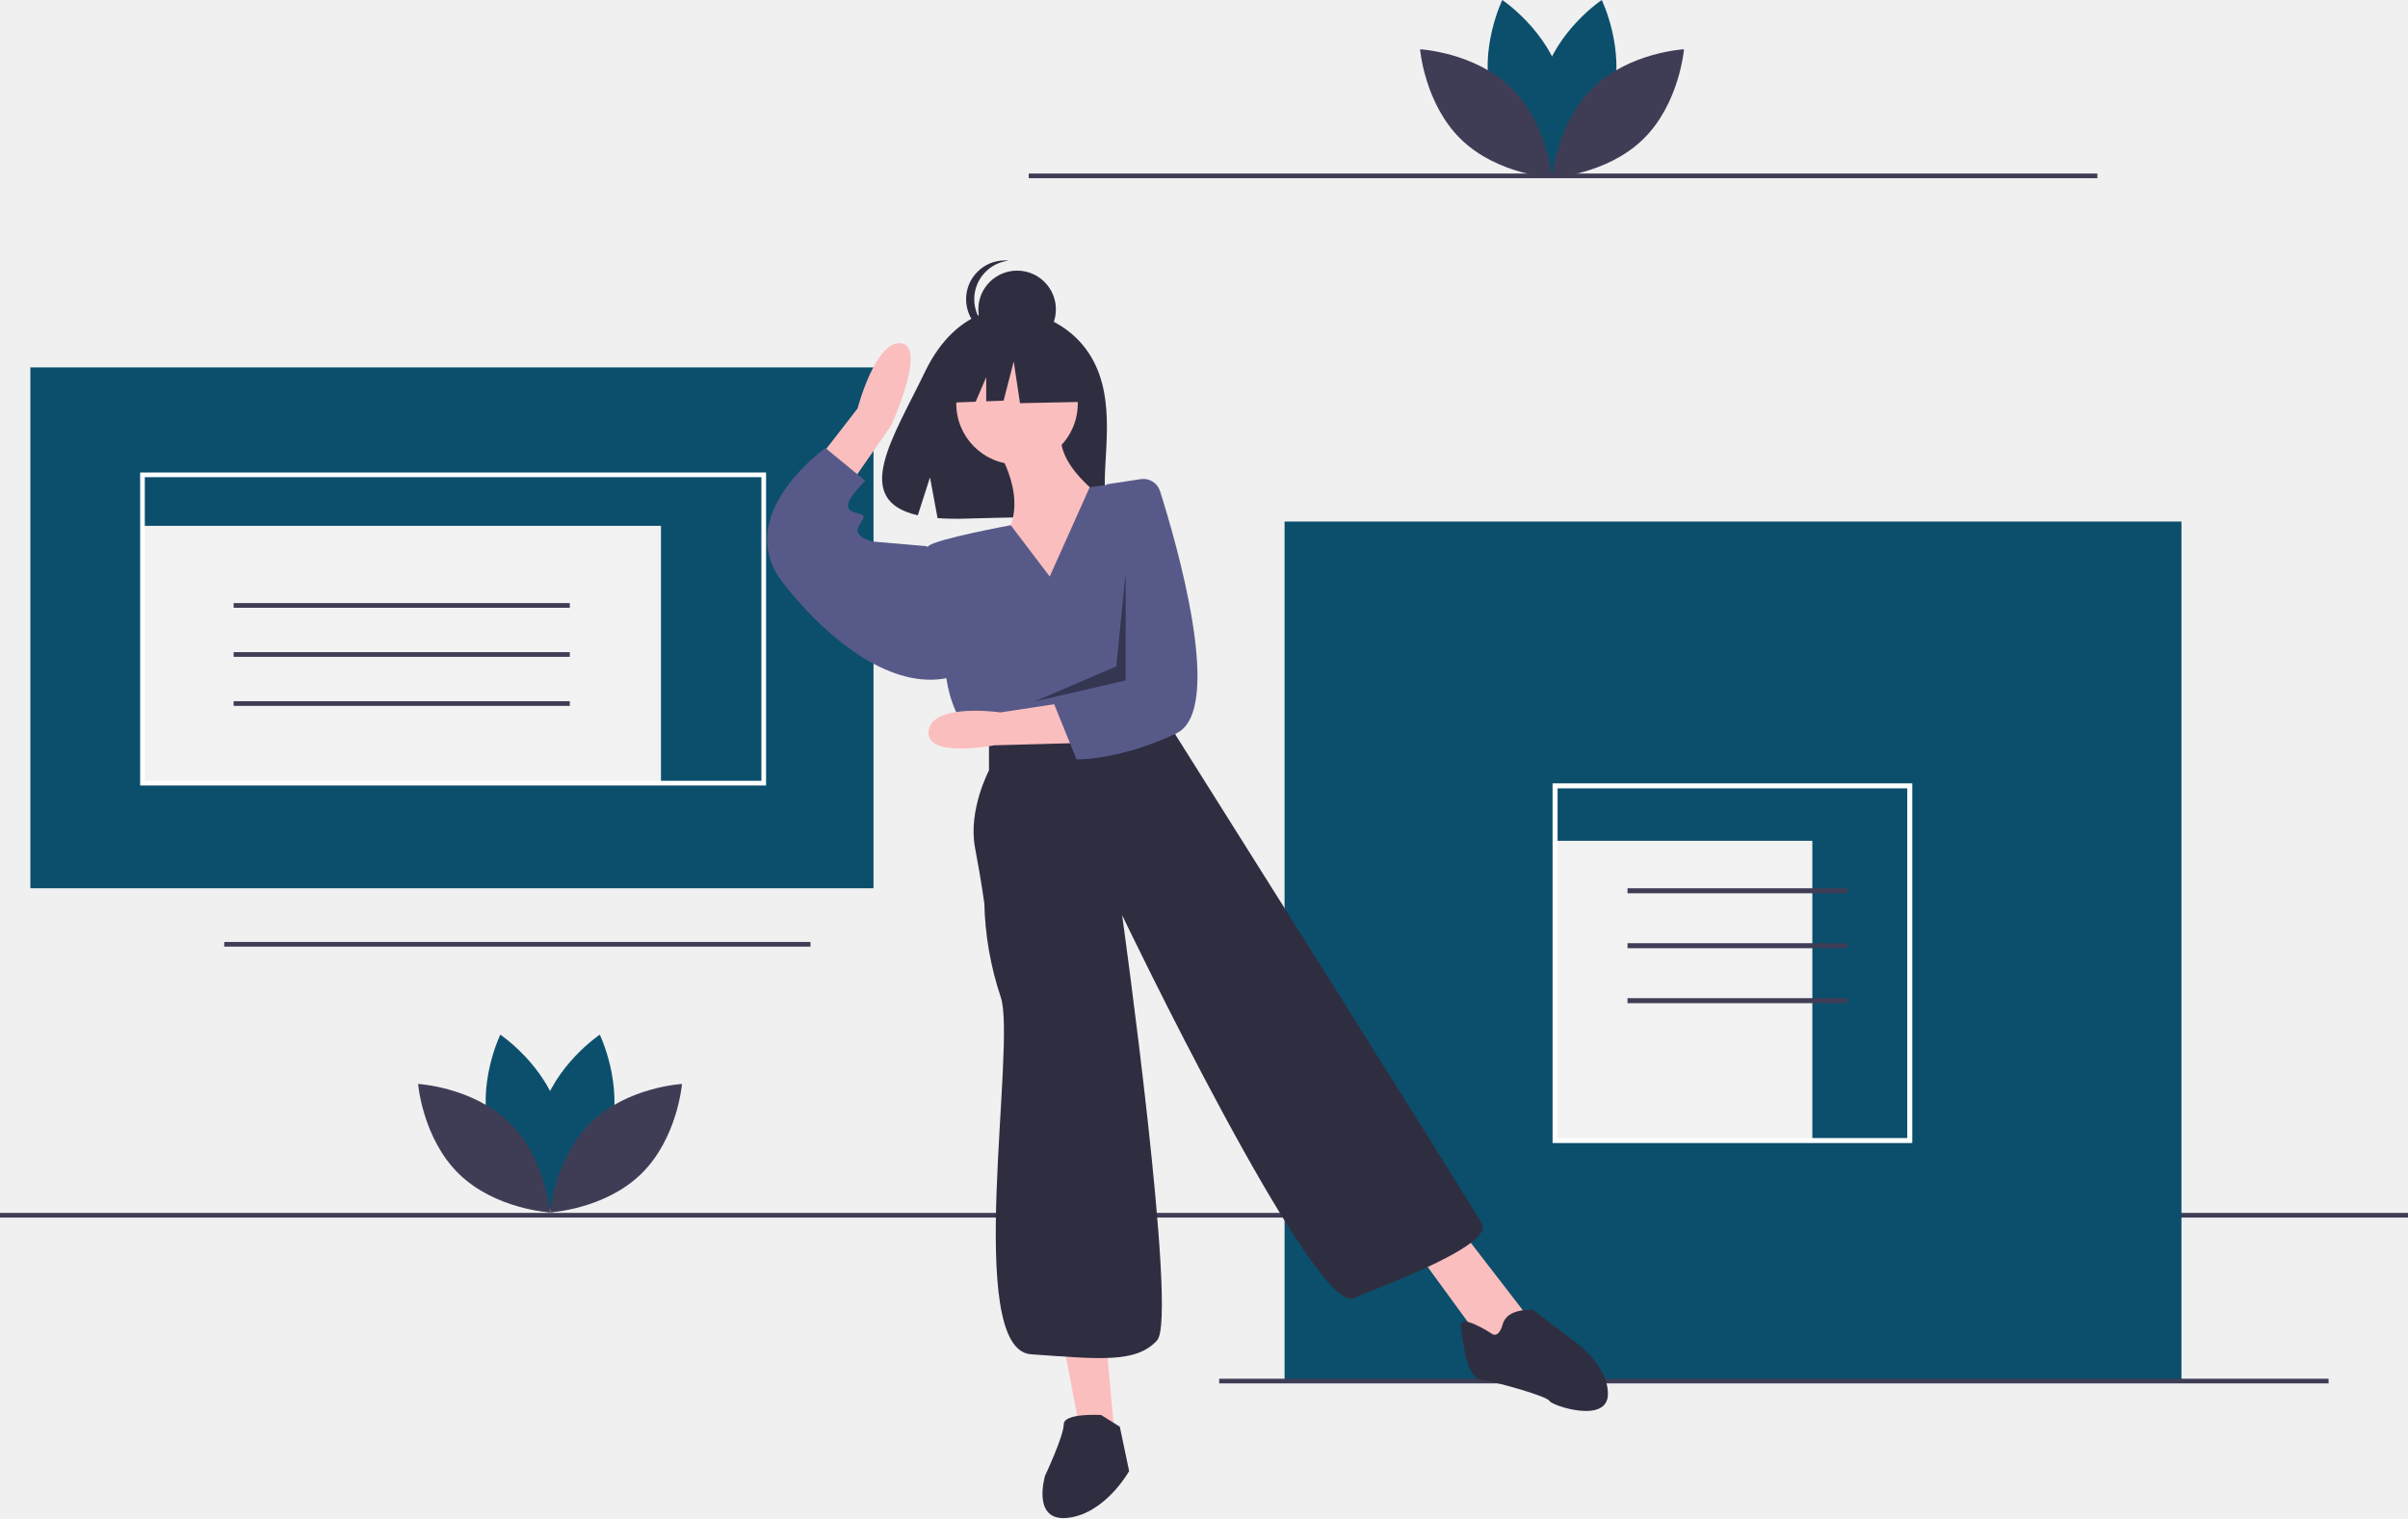
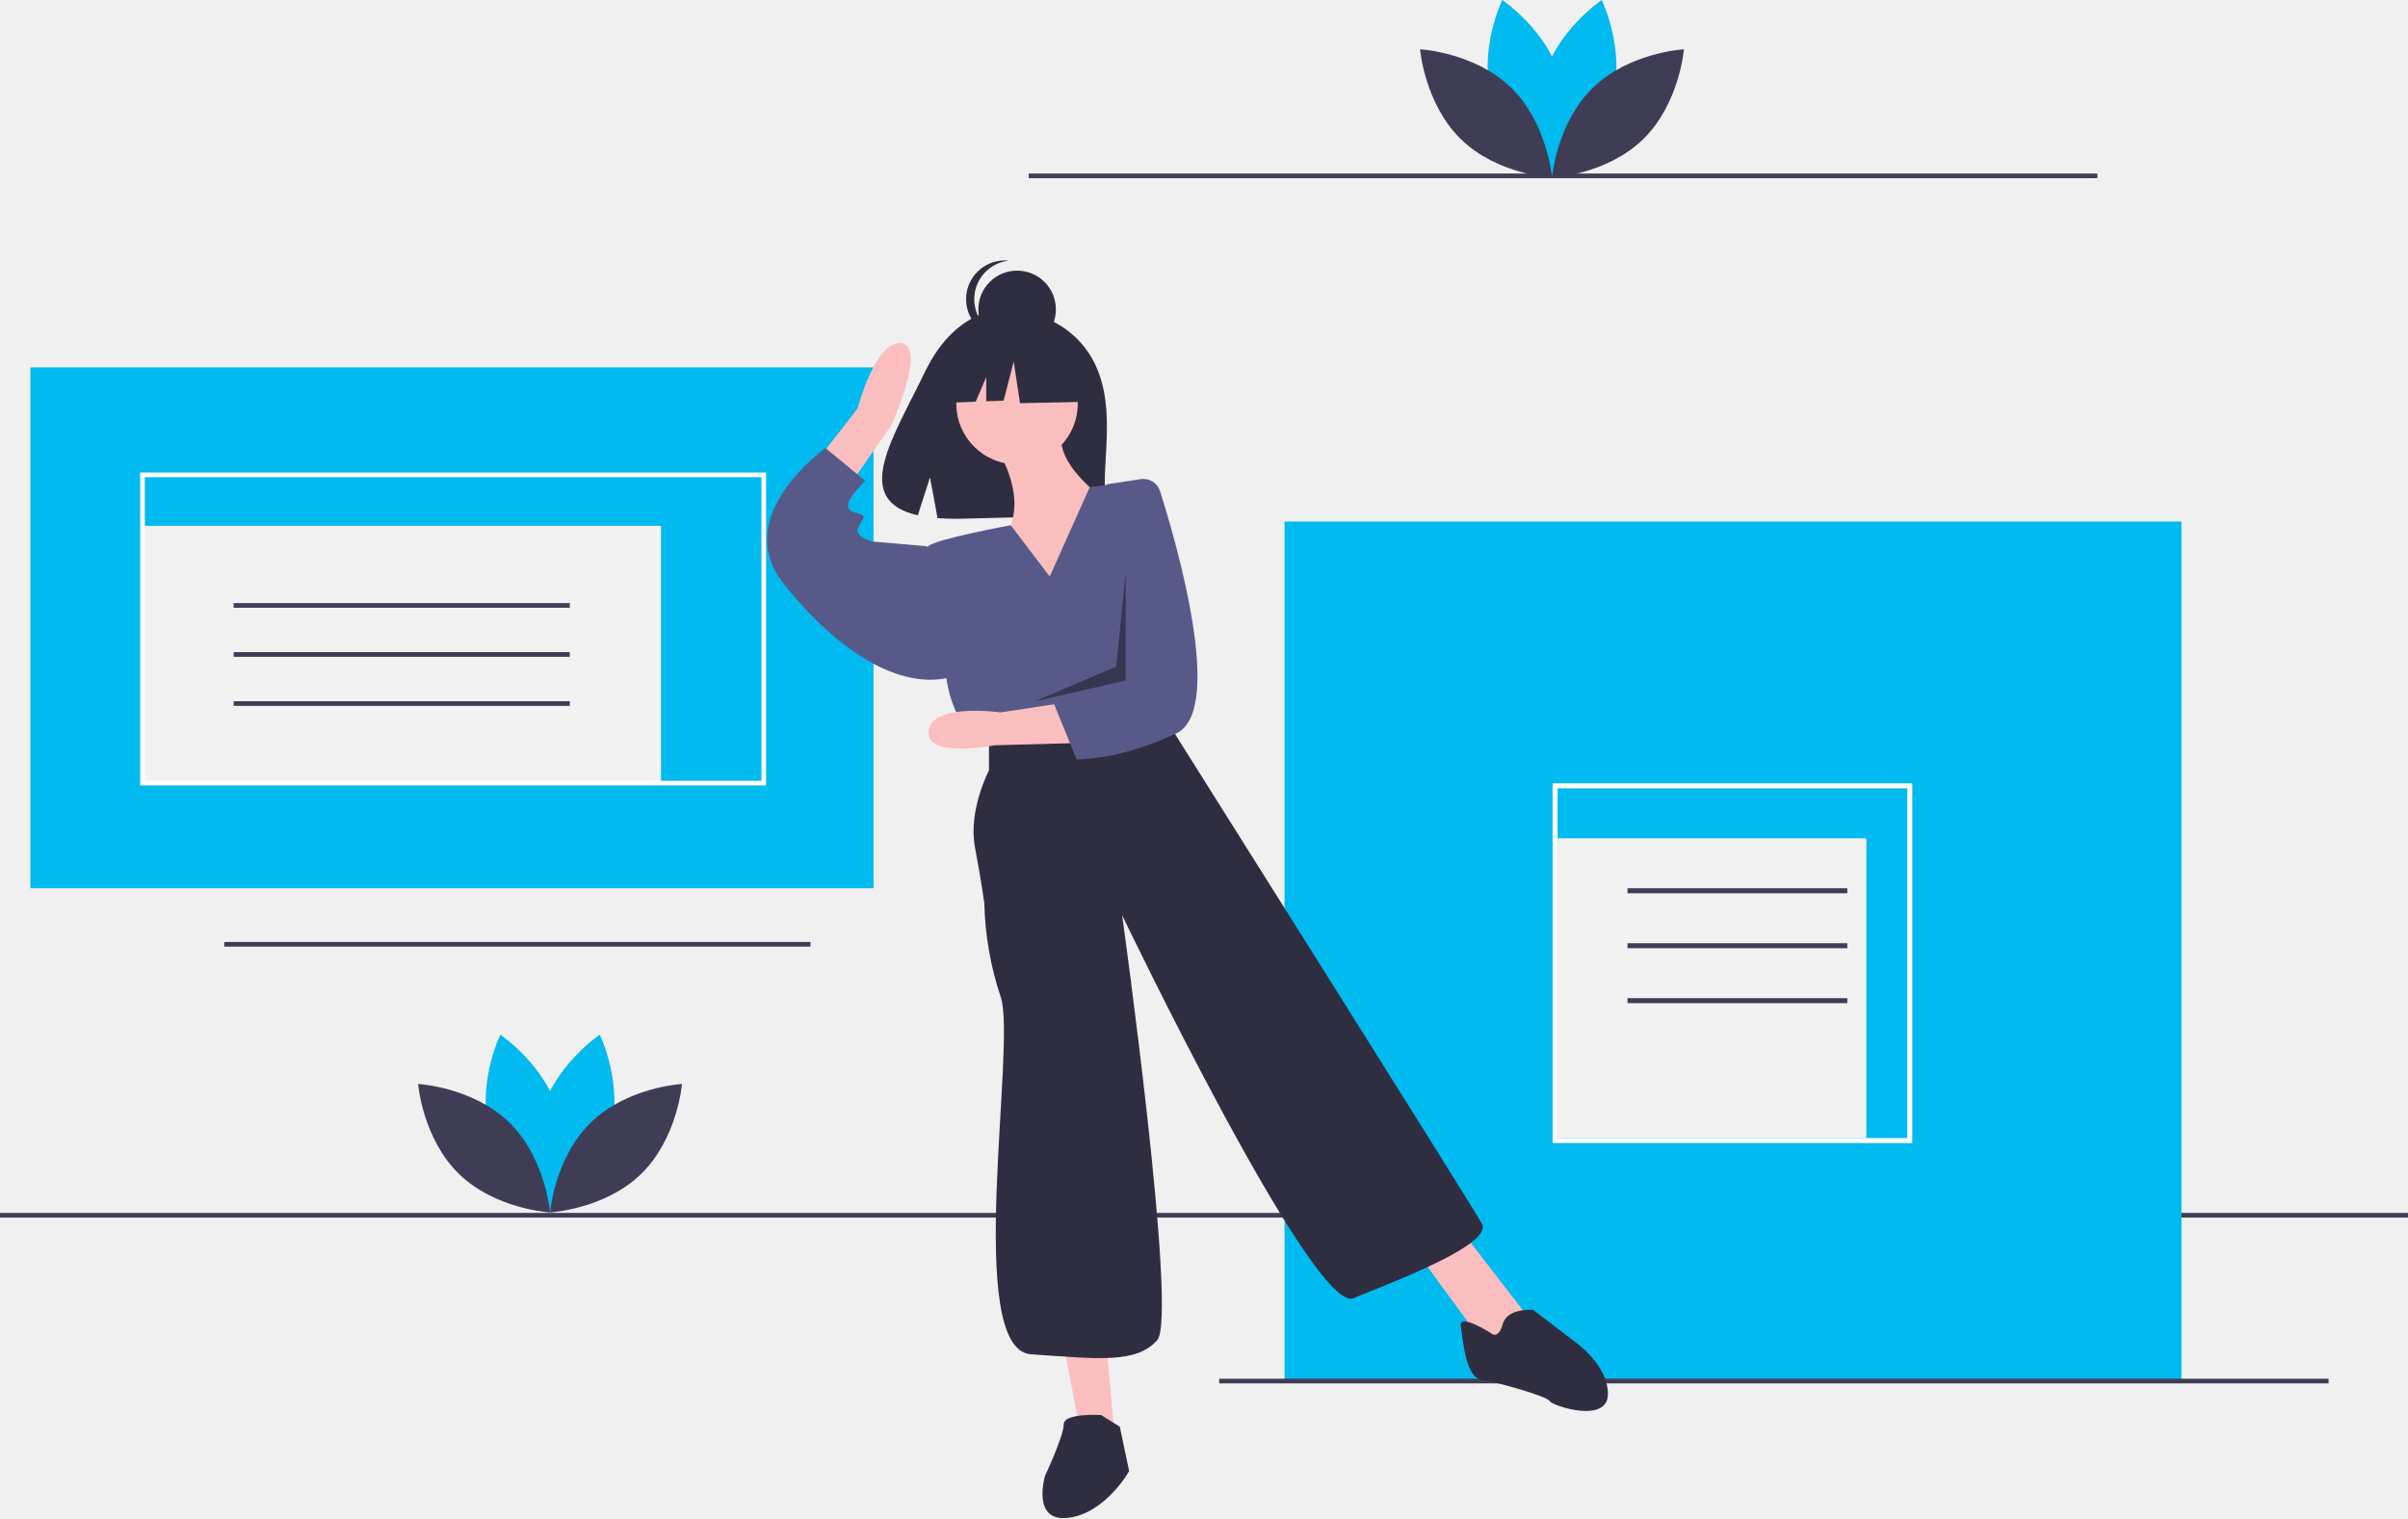
<svg xmlns="http://www.w3.org/2000/svg" id="a52ce8ac-7708-4c6b-8f08-fc4d288bf8bf" data-name="Layer 1" width="1031" height="649.973" viewBox="0 0 1031 649.973" version="1.1">
  <defs id="defs89" />
  <rect y="519.299" width="1031" height="2" fill="#3f3d56" id="rect4" />
-   <rect x="550" y="223.299" width="384" height="368" fill="#b9ff66" id="rect6" style="fill:#0b4f6c;fill-opacity:1" />
+   <rect x="550" y="223.299" width="384" height="368" fill="#b9ff66" id="rect6" style="fill:#01baef;fill-opacity:1" />
  <rect x="522" y="590.299" width="475" height="2" fill="#3f3d56" id="rect8" />
-   <rect x="665.817" y="359.988" width="110.153" height="128.333" fill="#f2f2f2" id="rect10" />
+   <rect x="666.886" y="358.919" width="132.197" height="128.333" id="rect10" style="fill:#f2f2f2;stroke-width:1.096" />
  <path d="M903.247,614.405h-154v-154h154Zm-151.861-2.139H901.109V462.543H751.386Z" transform="translate(-84.5 -125.0135)" fill="#3f3d56" id="path12" style="fill:#ffffff;fill-opacity:1" />
  <rect x="696.831" y="380.308" width="94.111" height="2.139" fill="#3f3d56" id="rect14" />
  <rect x="696.831" y="403.836" width="94.111" height="2.139" fill="#3f3d56" id="rect16" />
  <rect x="696.831" y="427.363" width="94.111" height="2.139" fill="#3f3d56" id="rect18" />
  <rect x="440.454" y="74.299" width="457.546" height="2" fill="#3f3d56" id="rect20" />
  <rect x="96" y="403.299" width="251" height="2" fill="#3f3d56" id="rect22" />
-   <rect x="13" y="157.299" width="361" height="223" fill="#b9ff66" id="rect24" style="fill:#0b4f6c;fill-opacity:1" />
+   <rect x="13" y="157.299" width="361" height="223" fill="#b9ff66" id="rect24" style="fill:#01baef;fill-opacity:1" />
  <rect x="61" y="225.133" width="222" height="110.165" fill="#f2f2f2" id="rect26" />
  <path d="M412.5,461.312h-268v-134h268Zm-266-2h264v-130h-264Z" transform="translate(-84.5 -125.0135)" fill="#3f3d56" id="path28" style="fill:#ffffff;fill-opacity:1" />
  <rect x="100.031" y="258.216" width="143.938" height="2" fill="#3f3d56" id="rect30" />
  <rect x="100.031" y="279.216" width="143.938" height="2" fill="#3f3d56" id="rect32" />
  <rect x="100.031" y="300.216" width="143.938" height="2" fill="#3f3d56" id="rect34" />
  <path d="M551.745,277.912C540.138,258.3,517.174,257.386,517.174,257.386s-22.376-2.861-36.731,27.008c-13.379,27.841-31.845,54.722-2.973,61.239l5.215-16.232,3.23,17.44a112.967,112.967,0,0,0,12.353.211c30.92-.998,60.366.292,59.418-10.803C556.426,321.5,562.913,296.783,551.745,277.912Z" transform="translate(-84.5 -125.0135)" fill="#2f2e41" id="path36" />
  <path d="M509.945,314.846s15,21,6,38,21,35,21,35l22-48s-26-17-19-33Z" transform="translate(-84.5 -125.0135)" fill="#fbbebe" id="path38" />
  <circle cx="435.445" cy="172.832" r="26" fill="#fbbebe" id="circle40" />
  <path d="M429.966,327.902l21.728-28.034s7.651-29.385,18.731-27.895-4.377,35.24-4.377,35.24l-21.589,31.031Z" transform="translate(-84.5 -125.0135)" fill="#fbbebe" id="path42" />
  <polygon points="455.445 575.832 462.445 612.832 477.445 616.832 473.445 572.832 455.445 575.832" fill="#fbbebe" id="polygon44" />
  <polygon points="606.445 535.832 633.445 572.832 644.445 577.832 653.445 562.832 626.445 527.832 606.445 535.832" fill="#fbbebe" id="polygon46" />
  <path d="M533.945,371.846l-16.681-21.959s-32.319,5.959-35.319,8.959,8,58,8,58,2,15,11,23l9,6,74-15,2.782-32.926A86.41,86.41,0,0,0,563.945,331.846l0,0-12.876,1.76Z" transform="translate(-84.5 -125.0135)" fill="#575a89" id="path48" />
  <path d="M485.945,360.846l-5-2-23-2s-8-2-6-6,4-5,0-6-5-2-4-5,7-9,7-9l-17-14s-.92.651-2.407,1.855c-8.44,6.834-35.147,31.489-15.593,56.145,23,29,50,46,72,40Z" transform="translate(-84.5 -125.0135)" fill="#575a89" id="path50" />
  <path d="M507.945,440.846v14s-9,17-6,33,4,24,4,24a136.533,136.533,0,0,0,7,40c7,20-16,151,13,153s45,4,54-6-15-182-15-182,82,171,99,164,60-23,55-32-131-209-131-209l-4-9Z" transform="translate(-84.5 -125.0135)" fill="#2f2e41" id="path52" />
  <path d="M555.945,730.846s-16-1-16,4-8,22-8,22-6,20,10,18,26-20,26-20l-4-19Z" transform="translate(-84.5 -125.0135)" fill="#2f2e41" id="path54" />
  <path d="M722.945,695.846s-14-9-13-3,2,22,9,23,28,7,29,9,25,10,25-3-15-23-15-23l-17-13s-11-1-13,6S722.945,695.846,722.945,695.846Z" transform="translate(-84.5 -125.0135)" fill="#2f2e41" id="path56" />
  <circle cx="435.485" cy="132.472" r="16.604" fill="#2f2e41" id="circle58" />
  <path d="M501.633,253.116a16.604,16.604,0,0,1,14.856-16.51,16.772,16.772,0,0,0-1.748-.093,16.604,16.604,0,1,0,0,33.208,16.772,16.772,0,0,0,1.748-.093A16.604,16.604,0,0,1,501.633,253.116Z" transform="translate(-84.5 -125.0135)" fill="#2f2e41" id="path60" />
  <polygon points="462.113 151.008 439.426 139.125 408.097 143.986 401.615 172.614 417.751 171.994 422.258 161.476 422.258 171.821 429.703 171.534 434.025 154.789 436.726 172.614 463.193 172.074 462.113 151.008" fill="#2f2e41" id="polygon62" />
  <path d="M545.255,443.163l-34.987.946s-29.854,5.809-28.179-6.241,30.799-7.835,30.799-7.835l31.88-4.863Z" transform="translate(-84.5 -125.0135)" fill="#fbbebe" id="path64" />
  <path d="M572.937,330.151a7.467,7.467,0,0,1,8.236,5.128c6.849,21.584,27.951,93.813,6.985,103.723-24.694,11.672-42.714,11.158-42.714,11.158l-9.645-23.748,8.781-8.24,9.374-60.275,4.492-25.55Z" transform="translate(-84.5 -125.0135)" fill="#575a89" id="path66" />
  <polygon points="481.945 245.332 477.945 285.332 442.945 300.332 481.945 291.332 481.945 245.332" opacity="0.4" id="polygon68" />
-   <path d="M345.867,610.086c-5.685,21.015-25.158,34.031-25.158,34.031s-10.255-21.057-4.57-42.073,25.158-34.031,25.158-34.031S351.552,589.071,345.867,610.086Z" transform="translate(-84.5 -125.0135)" fill="#b9ff66" id="path70" style="fill:#0b4f6c;fill-opacity:1" />
-   <path d="M294.149,610.086c5.685,21.015,25.158,34.031,25.158,34.031s10.255-21.057,4.57-42.073-25.158-34.031-25.158-34.031S288.464,589.071,294.149,610.086Z" transform="translate(-84.5 -125.0135)" fill="#b9ff66" id="path72" style="fill:#0b4f6c;fill-opacity:1" />
+   <path d="M345.867,610.086c-5.685,21.015-25.158,34.031-25.158,34.031s-10.255-21.057-4.57-42.073,25.158-34.031,25.158-34.031S351.552,589.071,345.867,610.086Z" transform="translate(-84.5 -125.0135)" fill="#b9ff66" id="path70" style="fill:#01baef;fill-opacity:1" />
+   <path d="M294.149,610.086c5.685,21.015,25.158,34.031,25.158,34.031s10.255-21.057,4.57-42.073-25.158-34.031-25.158-34.031S288.464,589.071,294.149,610.086Z" transform="translate(-84.5 -125.0135)" fill="#b9ff66" id="path72" style="fill:#01baef;fill-opacity:1" />
  <path d="M302.502,605.57c15.6,15.186,17.505,38.53,17.505,38.53s-23.387-1.277-38.987-16.463S263.515,589.107,263.515,589.107,286.902,590.384,302.502,605.57Z" transform="translate(-84.5 -125.0135)" fill="#3f3d56" id="path74" />
  <path d="M337.513,605.57c-15.6,15.186-17.505,38.53-17.505,38.53s23.387-1.277,38.987-16.463S376.5,589.107,376.5,589.107,353.113,590.384,337.513,605.57Z" transform="translate(-84.5 -125.0135)" fill="#3f3d56" id="path76" />
-   <path d="M774.867,167.086c-5.685,21.015-25.158,34.031-25.158,34.031s-10.255-21.057-4.57-42.073,25.158-34.031,25.158-34.031S780.552,146.071,774.867,167.086Z" transform="translate(-84.5 -125.0135)" fill="#b9ff66" id="path78" style="fill:#0b4f6c;fill-opacity:1" />
-   <path d="M723.149,167.086c5.685,21.015,25.158,34.031,25.158,34.031s10.255-21.057,4.57-42.073-25.158-34.031-25.158-34.031S717.464,146.071,723.149,167.086Z" transform="translate(-84.5 -125.0135)" fill="#b9ff66" id="path80" style="fill:#0b4f6c;fill-opacity:1" />
+   <path d="M774.867,167.086c-5.685,21.015-25.158,34.031-25.158,34.031s-10.255-21.057-4.57-42.073,25.158-34.031,25.158-34.031S780.552,146.071,774.867,167.086Z" transform="translate(-84.5 -125.0135)" fill="#b9ff66" id="path78" style="fill:#01baef;fill-opacity:1" />
+   <path d="M723.149,167.086c5.685,21.015,25.158,34.031,25.158,34.031s10.255-21.057,4.57-42.073-25.158-34.031-25.158-34.031S717.464,146.071,723.149,167.086Z" transform="translate(-84.5 -125.0135)" fill="#b9ff66" id="path80" style="fill:#01baef;fill-opacity:1" />
  <path d="M731.502,162.57c15.6,15.186,17.505,38.53,17.505,38.53s-23.387-1.277-38.987-16.463S692.515,146.107,692.515,146.107,715.902,147.384,731.502,162.57Z" transform="translate(-84.5 -125.0135)" fill="#3f3d56" id="path82" />
  <path d="M766.513,162.57c-15.6,15.186-17.505,38.53-17.505,38.53s23.387-1.277,38.987-16.463S805.5,146.107,805.5,146.107,782.113,147.384,766.513,162.57Z" transform="translate(-84.5 -125.0135)" fill="#3f3d56" id="path84" />
</svg>
